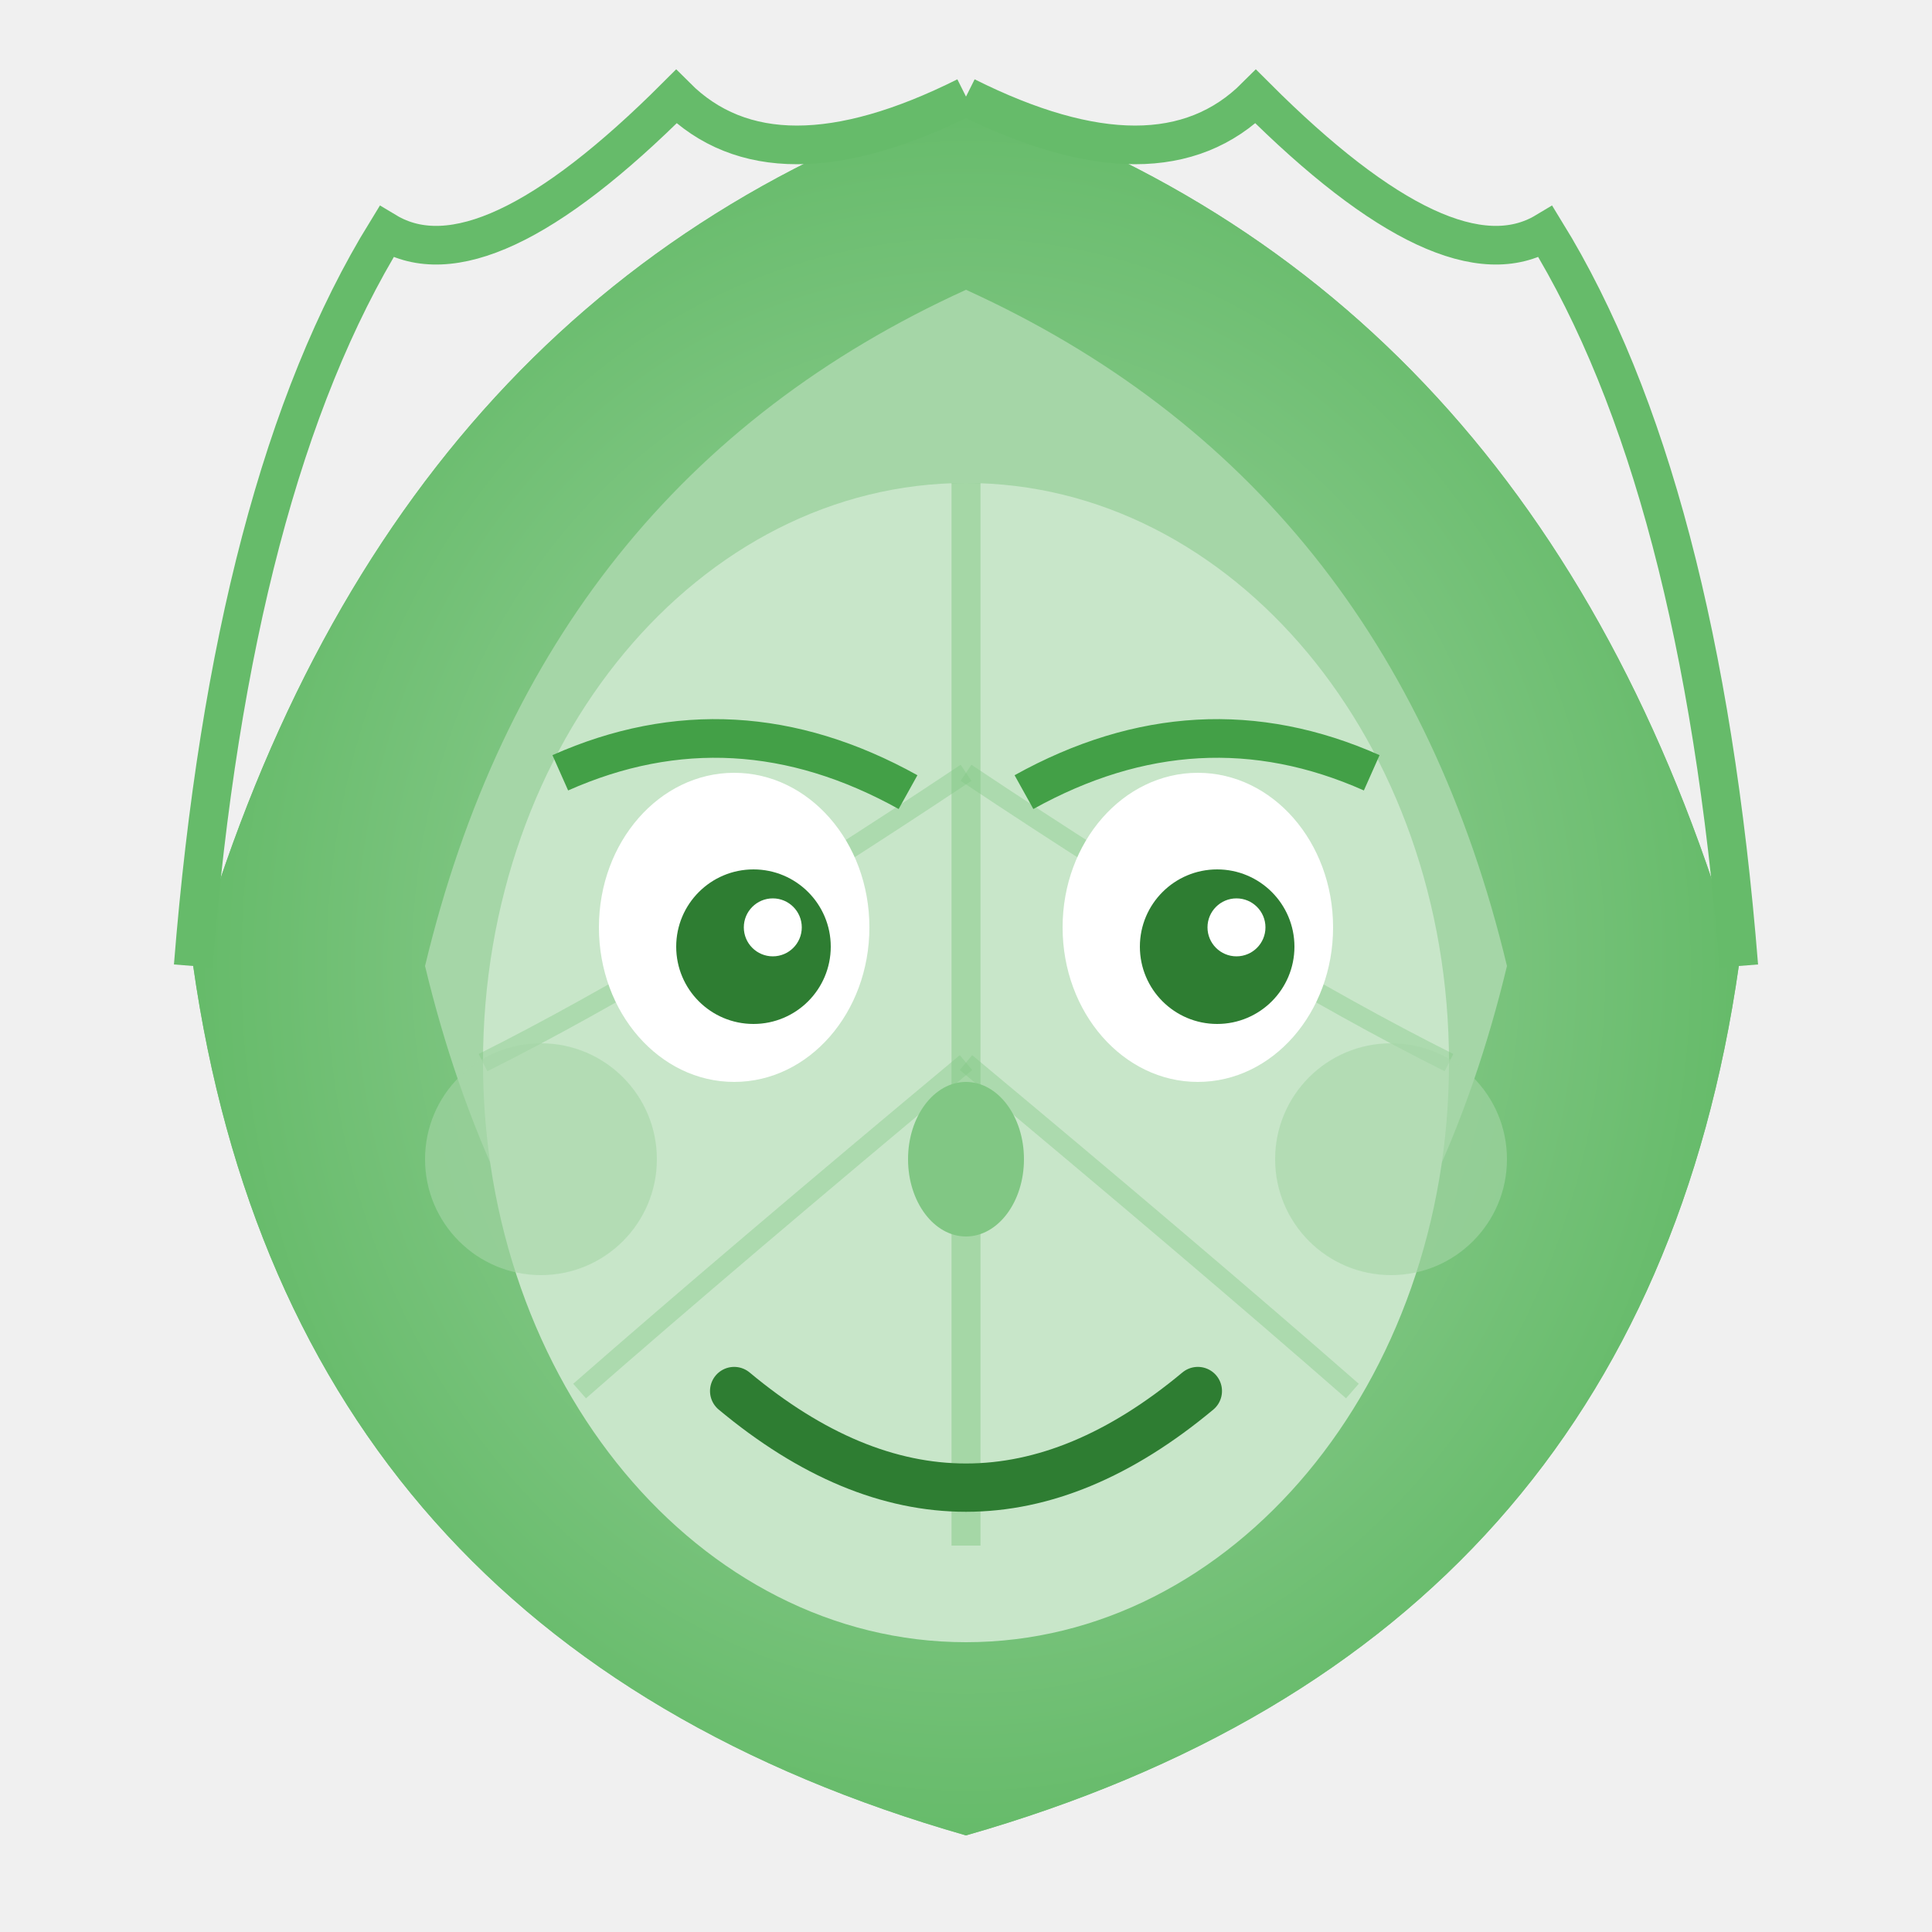
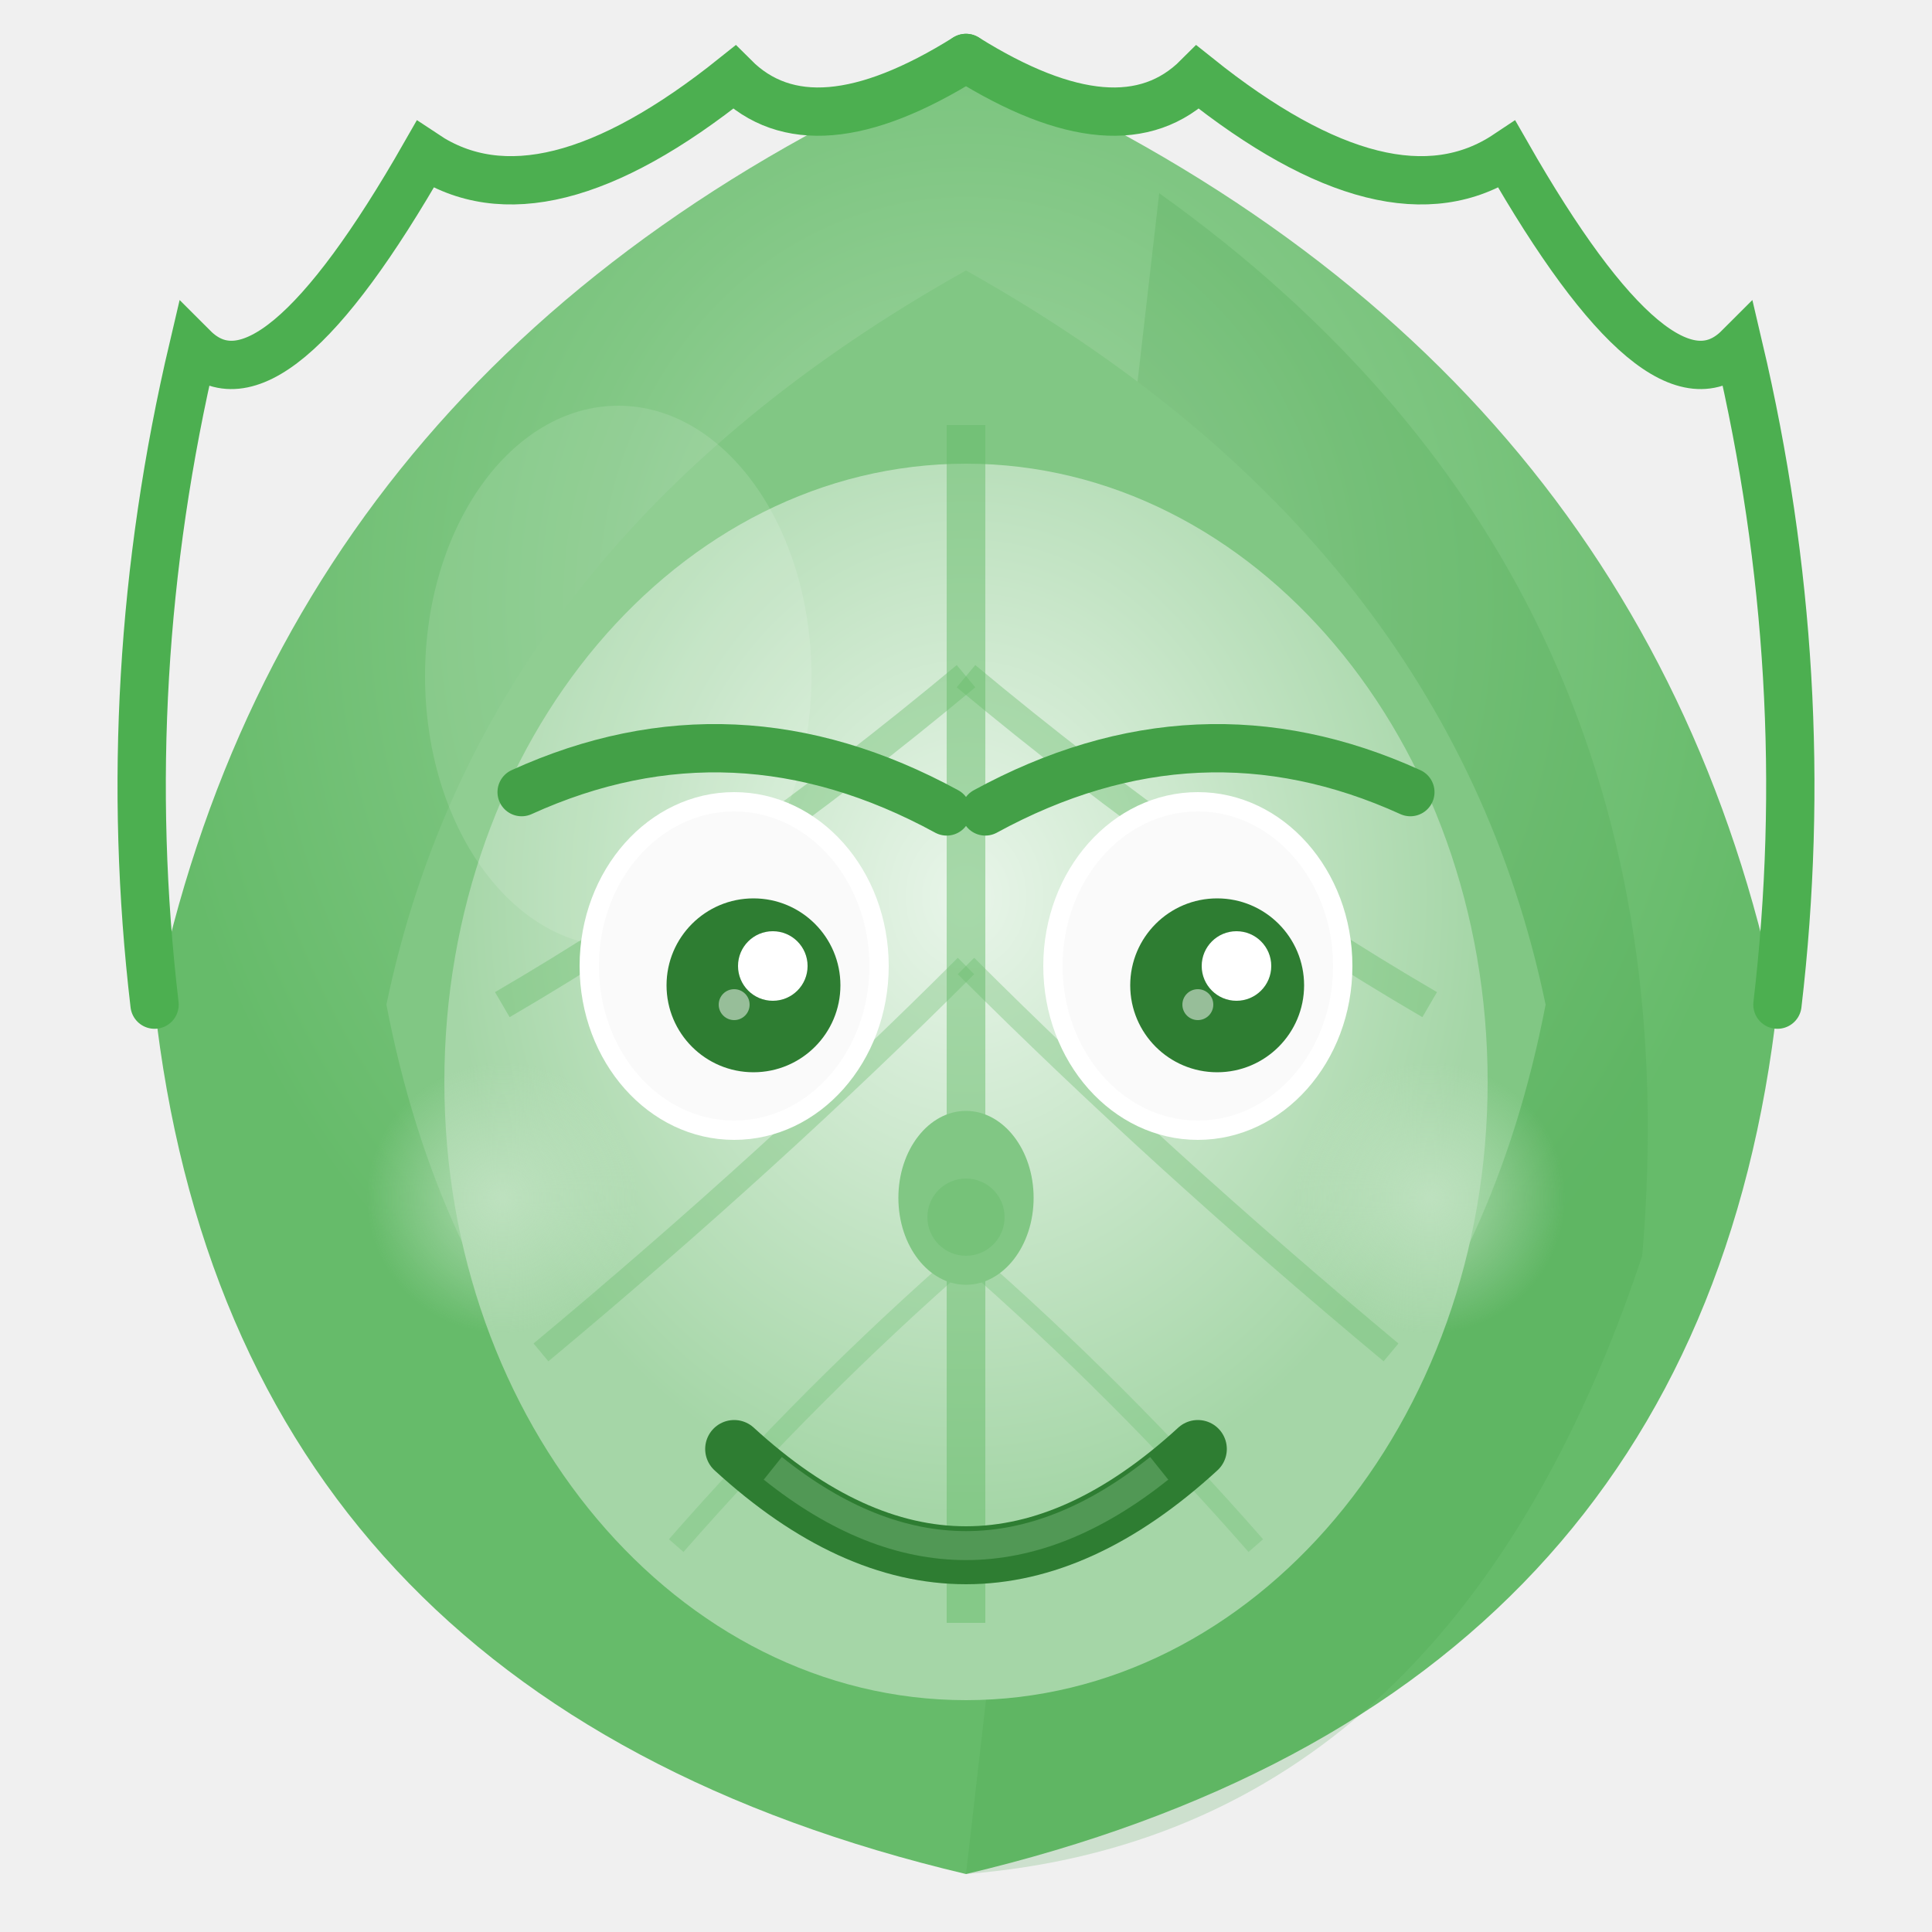
<svg xmlns="http://www.w3.org/2000/svg" viewBox="0 0 100 100">
-   <path d="M50 5 Q80 15 90 50 Q85 85 50 95 Q15 85 10 50 Q20 15 50 5 Z" fill="#81C784" />
-   <path d="M50 5 Q80 15 90 50 Q85 85 50 95 Q15 85 10 50 Q20 15 50 5 Z" fill="url(#leafGrad1)" />
-   <path d="M50 5 Q60 10 65 5 Q75 15 80 12 Q88 25 90 50" stroke="#66BB6A" stroke-width="2" fill="none" />
-   <path d="M50 5 Q40 10 35 5 Q25 15 20 12 Q12 25 10 50" stroke="#66BB6A" stroke-width="2" fill="none" />
-   <path d="M50 15 Q72 25 78 50 Q72 75 50 85 Q28 75 22 50 Q28 25 50 15 Z" fill="#A5D6A7" />
-   <ellipse cx="50" cy="55" rx="25" ry="30" fill="#C8E6C9" />
-   <path d="M50 25 Q50 50 50 80" stroke="#81C784" stroke-width="1.5" fill="none" opacity="0.5" />
-   <path d="M50 40 Q35 50 25 55" stroke="#81C784" stroke-width="1" fill="none" opacity="0.4" />
-   <path d="M50 40 Q65 50 75 55" stroke="#81C784" stroke-width="1" fill="none" opacity="0.4" />
-   <path d="M50 55 Q38 65 30 72" stroke="#81C784" stroke-width="1" fill="none" opacity="0.4" />
-   <path d="M50 55 Q62 65 70 72" stroke="#81C784" stroke-width="1" fill="none" opacity="0.4" />
-   <ellipse cx="38" cy="48" rx="7" ry="8" fill="white" />
-   <ellipse cx="62" cy="48" rx="7" ry="8" fill="white" />
-   <circle cx="39" cy="49" r="4" fill="#2E7D32" />
-   <circle cx="63" cy="49" r="4" fill="#2E7D32" />
-   <circle cx="40" cy="48" r="1.5" fill="white" />
-   <circle cx="64" cy="48" r="1.5" fill="white" />
-   <path d="M29 40 Q38 36 47 41" stroke="#43A047" stroke-width="2" fill="none" />
-   <path d="M53 41 Q62 36 71 40" stroke="#43A047" stroke-width="2" fill="none" />
-   <ellipse cx="50" cy="60" rx="3" ry="4" fill="#81C784" />
-   <path d="M38 72 Q50 82 62 72" stroke="#2E7D32" stroke-width="2.5" fill="none" stroke-linecap="round" />
-   <circle cx="28" cy="60" r="6" fill="#A5D6A7" opacity="0.6" />
-   <circle cx="72" cy="60" r="6" fill="#A5D6A7" opacity="0.6" />
+   <path d="M50 3 Q85 18 92 52 Q88 88 50 97 Q12 88 8 52 Q15 18 50 3 Z" fill="url(#leafGrad1)" />
+   <path d="M60 10 Q88 30 85 65 Q75 95 50 97" fill="#43A047" opacity="0.2" />
+   <path d="M50 3 Q58 8 62 4 Q72 12 78 8 Q86 22 90 18 Q94 35 92 52" stroke="#4CAF50" stroke-width="2.5" fill="none" stroke-linecap="round" />
+   <path d="M50 3 Q42 8 38 4 Q28 12 22 8 Q14 22 10 18 Q6 35 8 52" stroke="#4CAF50" stroke-width="2.5" fill="none" stroke-linecap="round" />
+   <path d="M50 14 Q75 28 80 52 Q75 78 50 87 Q25 78 20 52 Q25 28 50 14 Z" fill="#81C784" />
+   <ellipse cx="50" cy="56" rx="27" ry="32" fill="url(#leafInner)" />
+   <path d="M50 22 Q50 52 50 84" stroke="#66BB6A" stroke-width="2" fill="none" opacity="0.5" />
+   <path d="M50 35 Q38 45 26 52" stroke="#66BB6A" stroke-width="1.5" fill="none" opacity="0.4" />
+   <path d="M50 35 Q62 45 74 52" stroke="#66BB6A" stroke-width="1.5" fill="none" opacity="0.4" />
+   <path d="M50 50 Q40 60 28 70" stroke="#66BB6A" stroke-width="1.2" fill="none" opacity="0.35" />
+   <path d="M50 50 Q60 60 72 70" stroke="#66BB6A" stroke-width="1.2" fill="none" opacity="0.35" />
+   <path d="M50 65 Q42 72 35 80" stroke="#66BB6A" stroke-width="1" fill="none" opacity="0.3" />
+   <path d="M50 65 Q58 72 65 80" stroke="#66BB6A" stroke-width="1" fill="none" opacity="0.3" />
+   <ellipse cx="32" cy="35" rx="10" ry="14" fill="white" opacity="0.12" />
+   <ellipse cx="38" cy="50" rx="8" ry="9" fill="white" />
+   <ellipse cx="62" cy="50" rx="8" ry="9" fill="white" />
+   <ellipse cx="38" cy="50" rx="7" ry="8" fill="#FAFAFA" />
+   <ellipse cx="62" cy="50" rx="7" ry="8" fill="#FAFAFA" />
+   <circle cx="39" cy="51" r="4.5" fill="#2E7D32" />
+   <circle cx="63" cy="51" r="4.5" fill="#2E7D32" />
+   <circle cx="40" cy="50" r="1.8" fill="white" />
+   <circle cx="64" cy="50" r="1.8" fill="white" />
+   <circle cx="38" cy="52" r="0.8" fill="white" opacity="0.5" />
+   <circle cx="62" cy="52" r="0.8" fill="white" opacity="0.5" />
+   <path d="M27 41 Q38 36 49 42" stroke="#43A047" stroke-width="2.5" fill="none" stroke-linecap="round" />
+   <path d="M51 42 Q62 36 73 41" stroke="#43A047" stroke-width="2.5" fill="none" stroke-linecap="round" />
+   <ellipse cx="50" cy="62" rx="3.5" ry="4.5" fill="#81C784" />
+   <ellipse cx="50" cy="63" rx="2" ry="2" fill="#66BB6A" opacity="0.4" />
+   <path d="M38 75 Q50 86 62 75" stroke="#2E7D32" stroke-width="3" fill="none" stroke-linecap="round" />
+   <path d="M40 76 Q50 84 60 76" stroke="#A5D6A7" stroke-width="1.5" fill="none" opacity="0.3" />
+   <circle cx="26" cy="62" r="7" fill="url(#leafCheek)" />
+   <circle cx="74" cy="62" r="7" fill="url(#leafCheek)" />
  <defs>
-     <radialGradient id="leafGrad1" cx="50%" cy="50%">
+     <radialGradient id="leafGrad1" cx="50%" cy="30%">
      <stop offset="0%" stop-color="#A5D6A7" />
+       <stop offset="50%" stop-color="#81C784" />
      <stop offset="100%" stop-color="#66BB6A" />
+     </radialGradient>
+     <radialGradient id="leafInner" cx="50%" cy="35%">
+       <stop offset="0%" stop-color="#E8F5E9" />
+       <stop offset="50%" stop-color="#C8E6C9" />
+       <stop offset="100%" stop-color="#A5D6A7" />
+     </radialGradient>
+     <radialGradient id="leafCheek" cx="50%" cy="50%">
+       <stop offset="0%" stop-color="#C8E6C9" stop-opacity="0.7" />
+       <stop offset="100%" stop-color="#C8E6C9" stop-opacity="0" />
    </radialGradient>
  </defs>
</svg>
